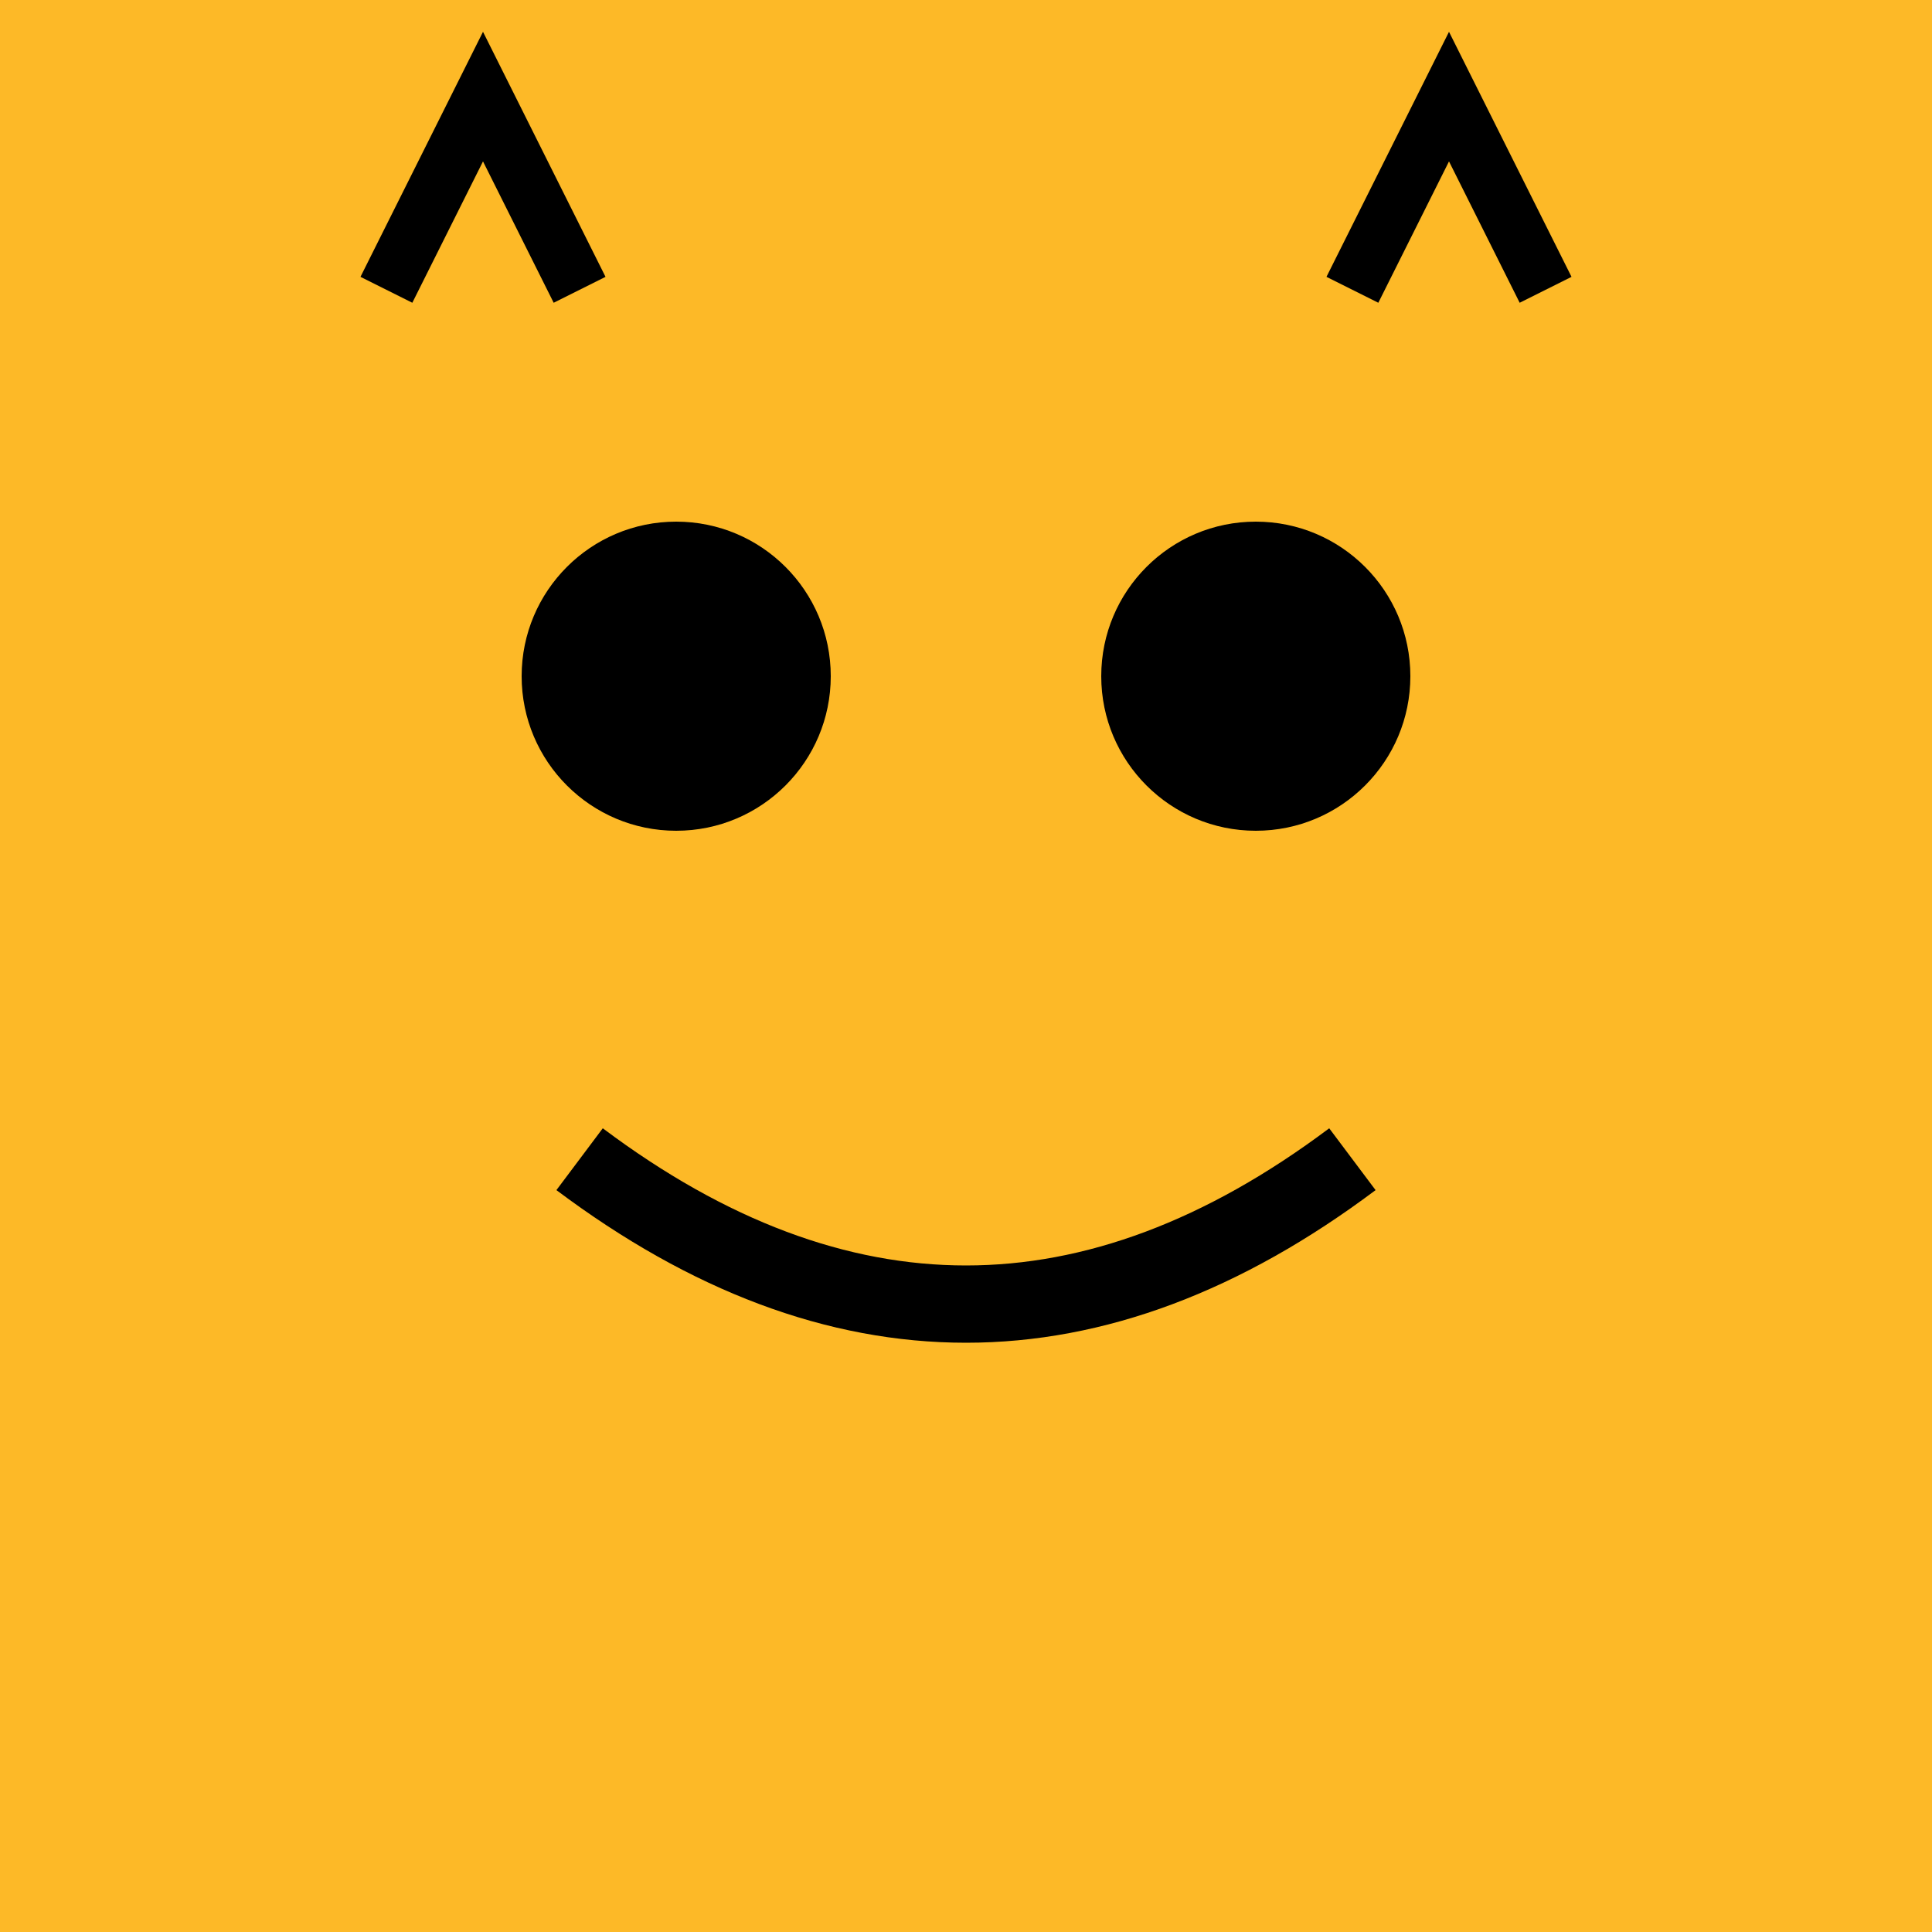
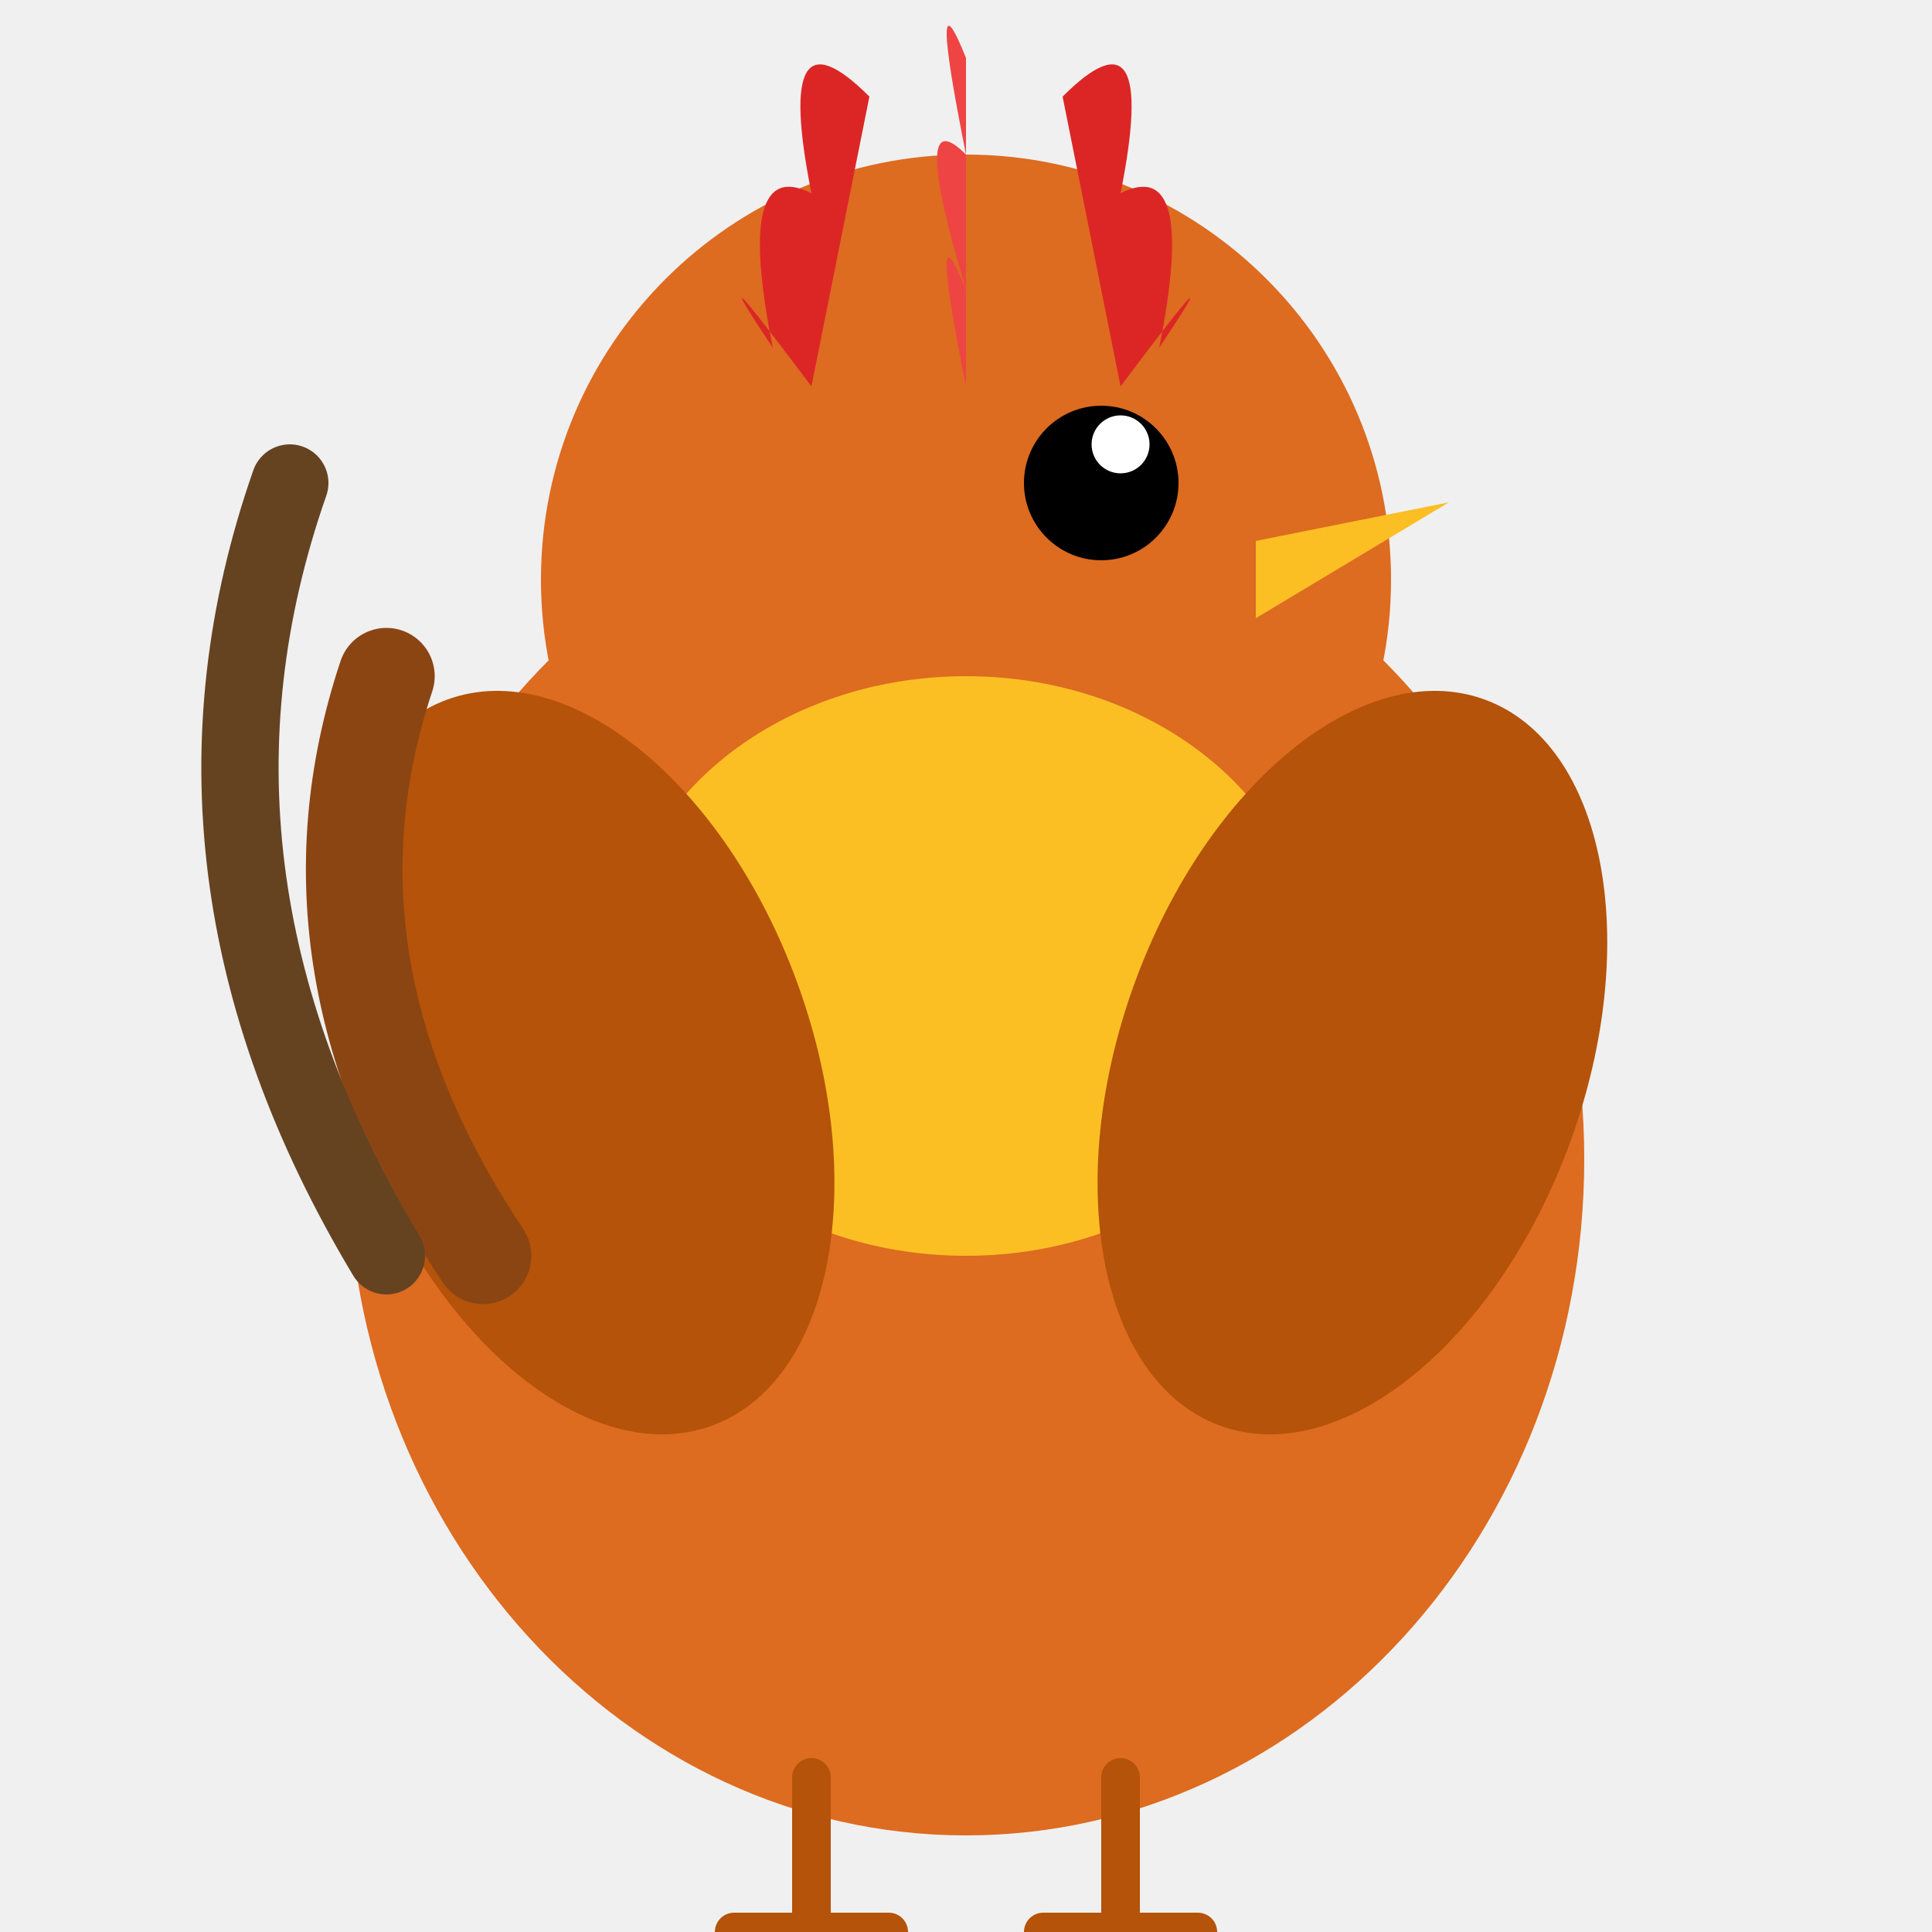
<svg xmlns="http://www.w3.org/2000/svg" viewBox="0 0 100 100">
-   <rect width="100" height="100" fill="#FDB927" />
-   <circle cx="35" cy="35" r="8" fill="#000" />
-   <circle cx="65" cy="35" r="8" fill="#000" />
-   <path d="M 30 60 Q 50 75 70 60" stroke="#000" stroke-width="4" fill="none" />
-   <path d="M 20 15 L 25 5 L 30 15 M 70 15 L 75 5 L 80 15" stroke="#000" stroke-width="3" fill="none" />
+   <ellipse cx="50" cy="60" rx="32" ry="35" fill="#DD6B20" />
+   <circle cx="50" cy="30" r="22" fill="#DD6B20" />
+   <path d="M 45 5 Q 40 0 42 10 Q 38 8 40 18 Q 36 12 42 20" fill="#DC2626" />
+   <path d="M 50 3 Q 48 -2 50 8 Q 47 5 50 15 Q 48 10 50 20" fill="#EF4444" />
+   <path d="M 55 5 Q 60 0 58 10 Q 62 8 60 18 Q 64 12 58 20" fill="#DC2626" />
+   <circle cx="57" cy="25" r="4" fill="#000" />
+   <circle cx="58" cy="23" r="1.5" fill="#FFF" />
+   <polygon points="65,28 75,26 65,32" fill="#FBBF24" />
+   <ellipse cx="50" cy="50" rx="18" ry="15" fill="#FBBF24" />
+   <ellipse cx="30" cy="55" rx="12" ry="20" fill="#B45309" transform="rotate(-20 30 55)" />
+   <ellipse cx="70" cy="55" rx="12" ry="20" fill="#B45309" transform="rotate(20 70 55)" />
+   <path d="M 25 65 Q 15 50 20 35" stroke="#8B4513" stroke-width="5" fill="none" stroke-linecap="round" />
+   <path d="M 20 65 Q 8 45 15 25" stroke="#654321" stroke-width="4" fill="none" stroke-linecap="round" />
+   <line x1="42" y1="92" x2="42" y2="100" stroke="#B45309" stroke-width="2" stroke-linecap="round" />
+   <line x1="58" y1="92" x2="58" y2="100" stroke="#B45309" stroke-width="2" stroke-linecap="round" />
+   <line x1="38" y1="100" x2="46" y2="100" stroke="#B45309" stroke-width="2" stroke-linecap="round" />
+   <line x1="54" y1="100" x2="62" y2="100" stroke="#B45309" stroke-width="2" stroke-linecap="round" />
</svg>
